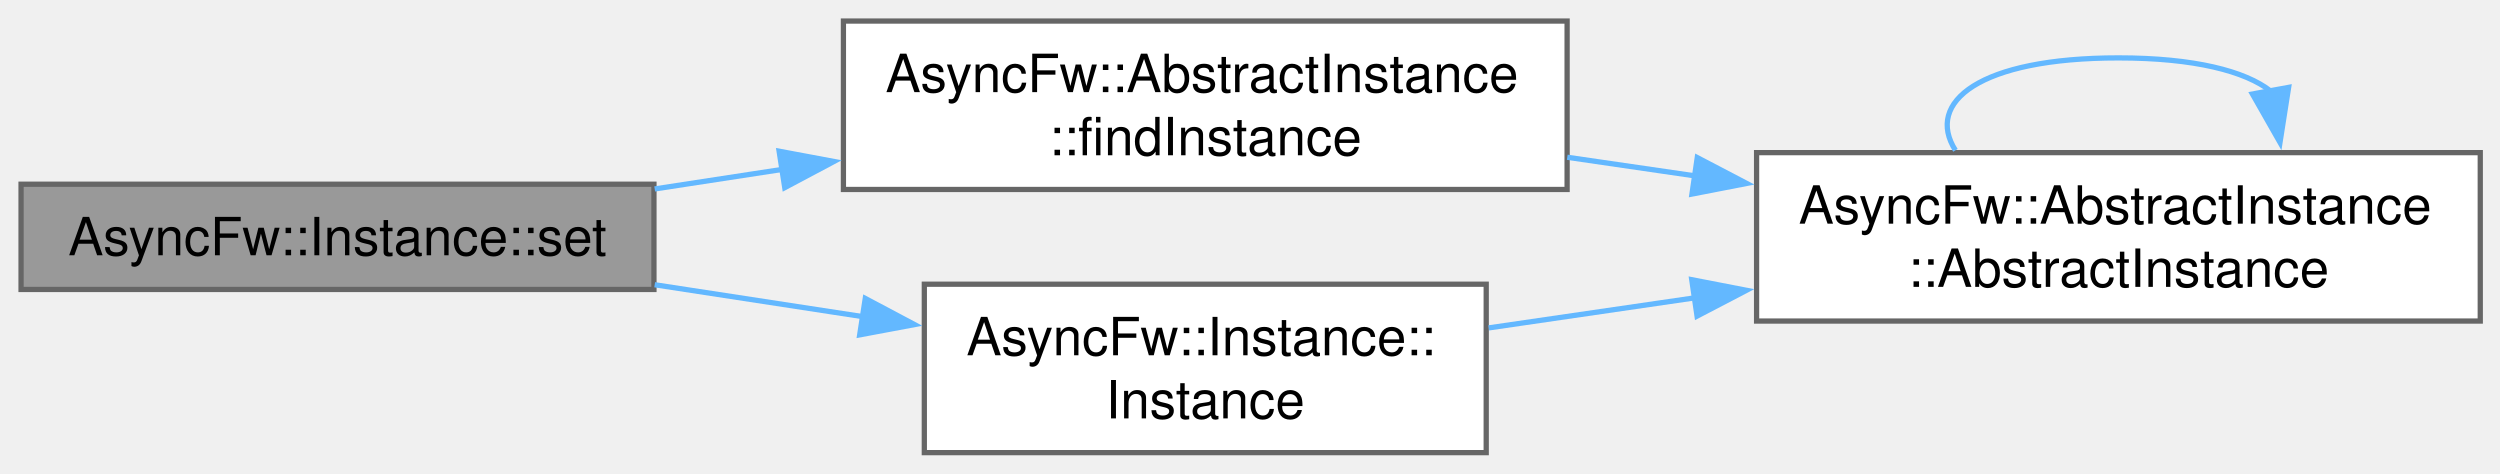
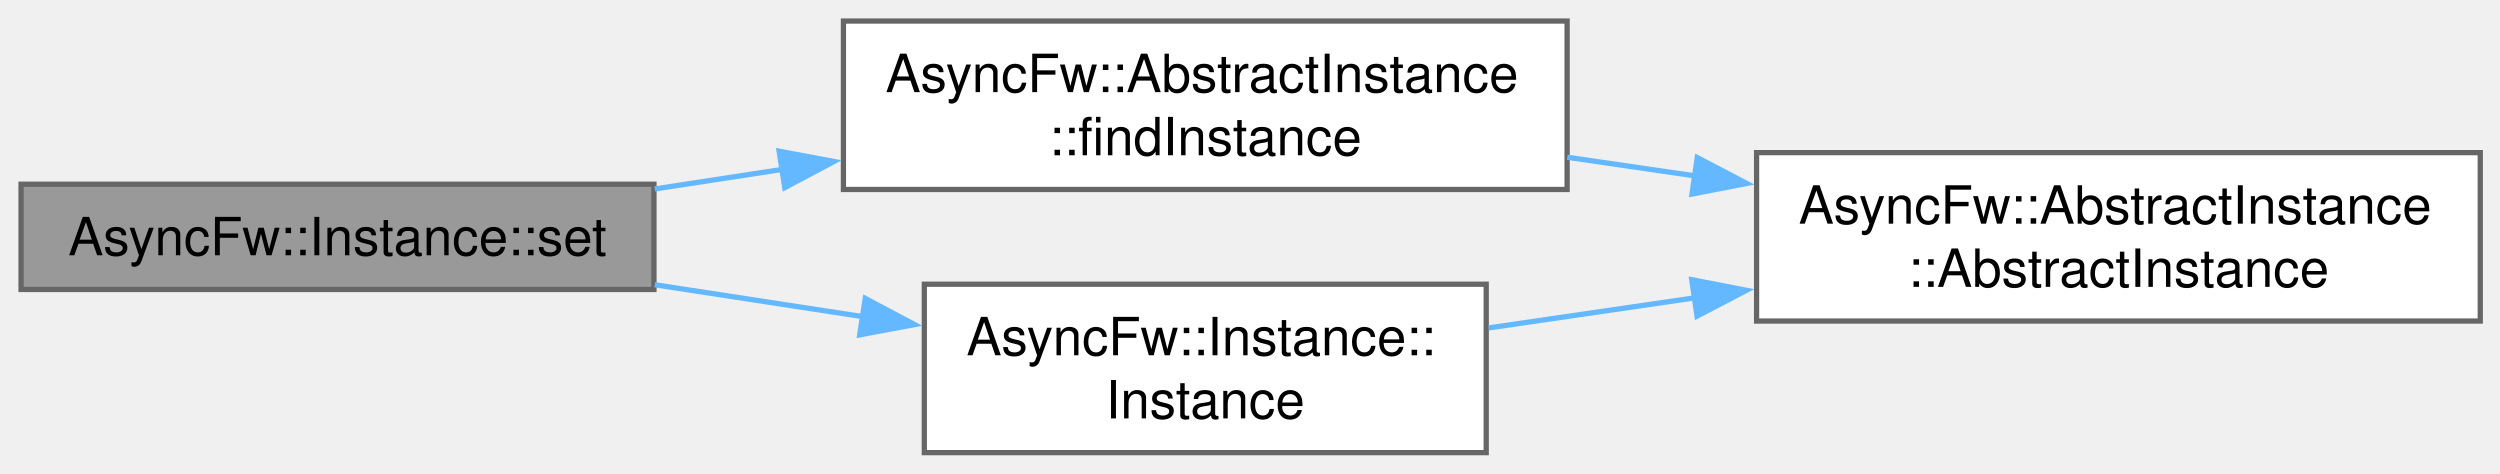
<svg xmlns="http://www.w3.org/2000/svg" xmlns:xlink="http://www.w3.org/1999/xlink" width="475pt" height="90pt" viewBox="0.00 0.00 475.00 90.00">
  <g id="graph0" class="graph" transform="scale(1 1) rotate(0) translate(4 86)">
    <g id="Node000001" class="node">
      <g id="a_Node000001">
        <a xlink:title="Manually sets or replaces the internal instance tracking pointer.">
          <polygon fill="#999999" stroke="#666666" points="120.25,-51 0,-51 0,-31 120.25,-31 120.25,-51" />
          <text xml:space="preserve" text-anchor="middle" x="60.12" y="-37.5" font-family="Helvetica,sans-Serif" font-size="10.00">AsyncFw::Instance::set</text>
        </a>
      </g>
    </g>
    <g id="Node000002" class="node">
      <g id="a_Node000002">
        <a xlink:href="classAsyncFw_1_1AbstractInstance.html#a9120adb991396471a688eb8b3cc68ae5" target="_top" xlink:title="Searches the internal registry (populated by AbstractInstance constructors) for the entry whose regis...">
          <polygon fill="white" stroke="#666666" points="293.75,-82 156.25,-82 156.25,-50 293.75,-50 293.75,-82" />
          <text xml:space="preserve" text-anchor="start" x="164.25" y="-68.5" font-family="Helvetica,sans-Serif" font-size="10.00">AsyncFw::AbstractInstance</text>
          <text xml:space="preserve" text-anchor="middle" x="225" y="-56.5" font-family="Helvetica,sans-Serif" font-size="10.00">::findInstance</text>
        </a>
      </g>
    </g>
    <g id="edge1_Node000001_Node000002" class="edge">
      <g id="a_edge1_Node000001_Node000002">
        <a xlink:title=" ">
          <path fill="none" stroke="#63b8ff" d="M120.39,-50.1C128.33,-51.32 136.58,-52.58 144.79,-53.84" />
          <polygon fill="#63b8ff" stroke="#63b8ff" points="144.03,-57.27 154.45,-55.32 145.1,-50.35 144.03,-57.27" />
        </a>
      </g>
    </g>
    <g id="Node000004" class="node">
      <g id="a_Node000004">
        <a xlink:href="classAsyncFw_1_1Instance.html#ad3082d43d5fbacbb414b6a983ea7702a" target="_top" xlink:title="Initializes the instance tracker shell and updates the internal static reference context pointer.">
          <polygon fill="white" stroke="#666666" points="278.38,-32 171.62,-32 171.62,0 278.38,0 278.38,-32" />
          <text xml:space="preserve" text-anchor="start" x="179.62" y="-18.5" font-family="Helvetica,sans-Serif" font-size="10.00">AsyncFw::Instance::</text>
          <text xml:space="preserve" text-anchor="middle" x="225" y="-6.5" font-family="Helvetica,sans-Serif" font-size="10.00">Instance</text>
        </a>
      </g>
    </g>
-     <g id="edge4_Node000001_Node000004" class="edge">
-       <g id="a_edge4_Node000001_Node000004">
+     <g id="edge3_Node000001_Node000004" class="edge">
+       <g id="a_edge3_Node000001_Node000004">
        <a xlink:title=" ">
          <path fill="none" stroke="#63b8ff" d="M120.39,-31.9C133.26,-29.93 146.94,-27.83 159.98,-25.83" />
          <polygon fill="#63b8ff" stroke="#63b8ff" points="160.4,-29.3 169.76,-24.33 159.34,-22.38 160.4,-29.3" />
        </a>
      </g>
    </g>
    <g id="Node000003" class="node">
      <g id="a_Node000003">
        <a xlink:href="classAsyncFw_1_1AbstractInstance.html#a81882a11abd8747733a34c270ca43866" target="_top" xlink:title="Constructs an abstract instance registry entry with a specific type and name.">
          <polygon fill="white" stroke="#666666" points="467.25,-57 329.75,-57 329.75,-25 467.25,-25 467.25,-57" />
          <text xml:space="preserve" text-anchor="start" x="337.75" y="-43.5" font-family="Helvetica,sans-Serif" font-size="10.00">AsyncFw::AbstractInstance</text>
          <text xml:space="preserve" text-anchor="middle" x="398.5" y="-31.5" font-family="Helvetica,sans-Serif" font-size="10.00">::AbstractInstance</text>
        </a>
      </g>
    </g>
    <g id="edge2_Node000002_Node000003" class="edge">
      <g id="a_edge2_Node000002_Node000003">
        <a xlink:title=" ">
          <path fill="none" stroke="#63b8ff" d="M293.78,-56.12C301.74,-54.96 309.91,-53.77 318,-52.59" />
          <polygon fill="#63b8ff" stroke="#63b8ff" points="318.48,-56.06 327.87,-51.15 317.47,-49.13 318.48,-56.06" />
        </a>
      </g>
    </g>
-     <g id="edge3_Node000003_Node000003" class="edge">
-       <g id="a_edge3_Node000003_Node000003">
-         <a xlink:title=" ">
-           <path fill="none" stroke="#63b8ff" d="M367.53,-57.44C361.74,-66.58 372.07,-75 398.5,-75 412.95,-75 422.59,-72.48 427.41,-68.71" />
-           <polygon fill="#63b8ff" stroke="#63b8ff" points="430.84,-69.4 429.2,-58.93 423.96,-68.14 430.84,-69.4" />
-         </a>
-       </g>
-     </g>
-     <g id="edge5_Node000004_Node000003" class="edge">
-       <g id="a_edge5_Node000004_Node000003">
+     <g id="edge4_Node000004_Node000003" class="edge">
+       <g id="a_edge4_Node000004_Node000003">
        <a xlink:title=" ">
          <path fill="none" stroke="#63b8ff" d="M278.86,-23.7C291.31,-25.52 304.86,-27.5 318.2,-29.44" />
          <polygon fill="#63b8ff" stroke="#63b8ff" points="317.43,-32.86 327.83,-30.84 318.44,-25.94 317.43,-32.86" />
        </a>
      </g>
    </g>
  </g>
</svg>
